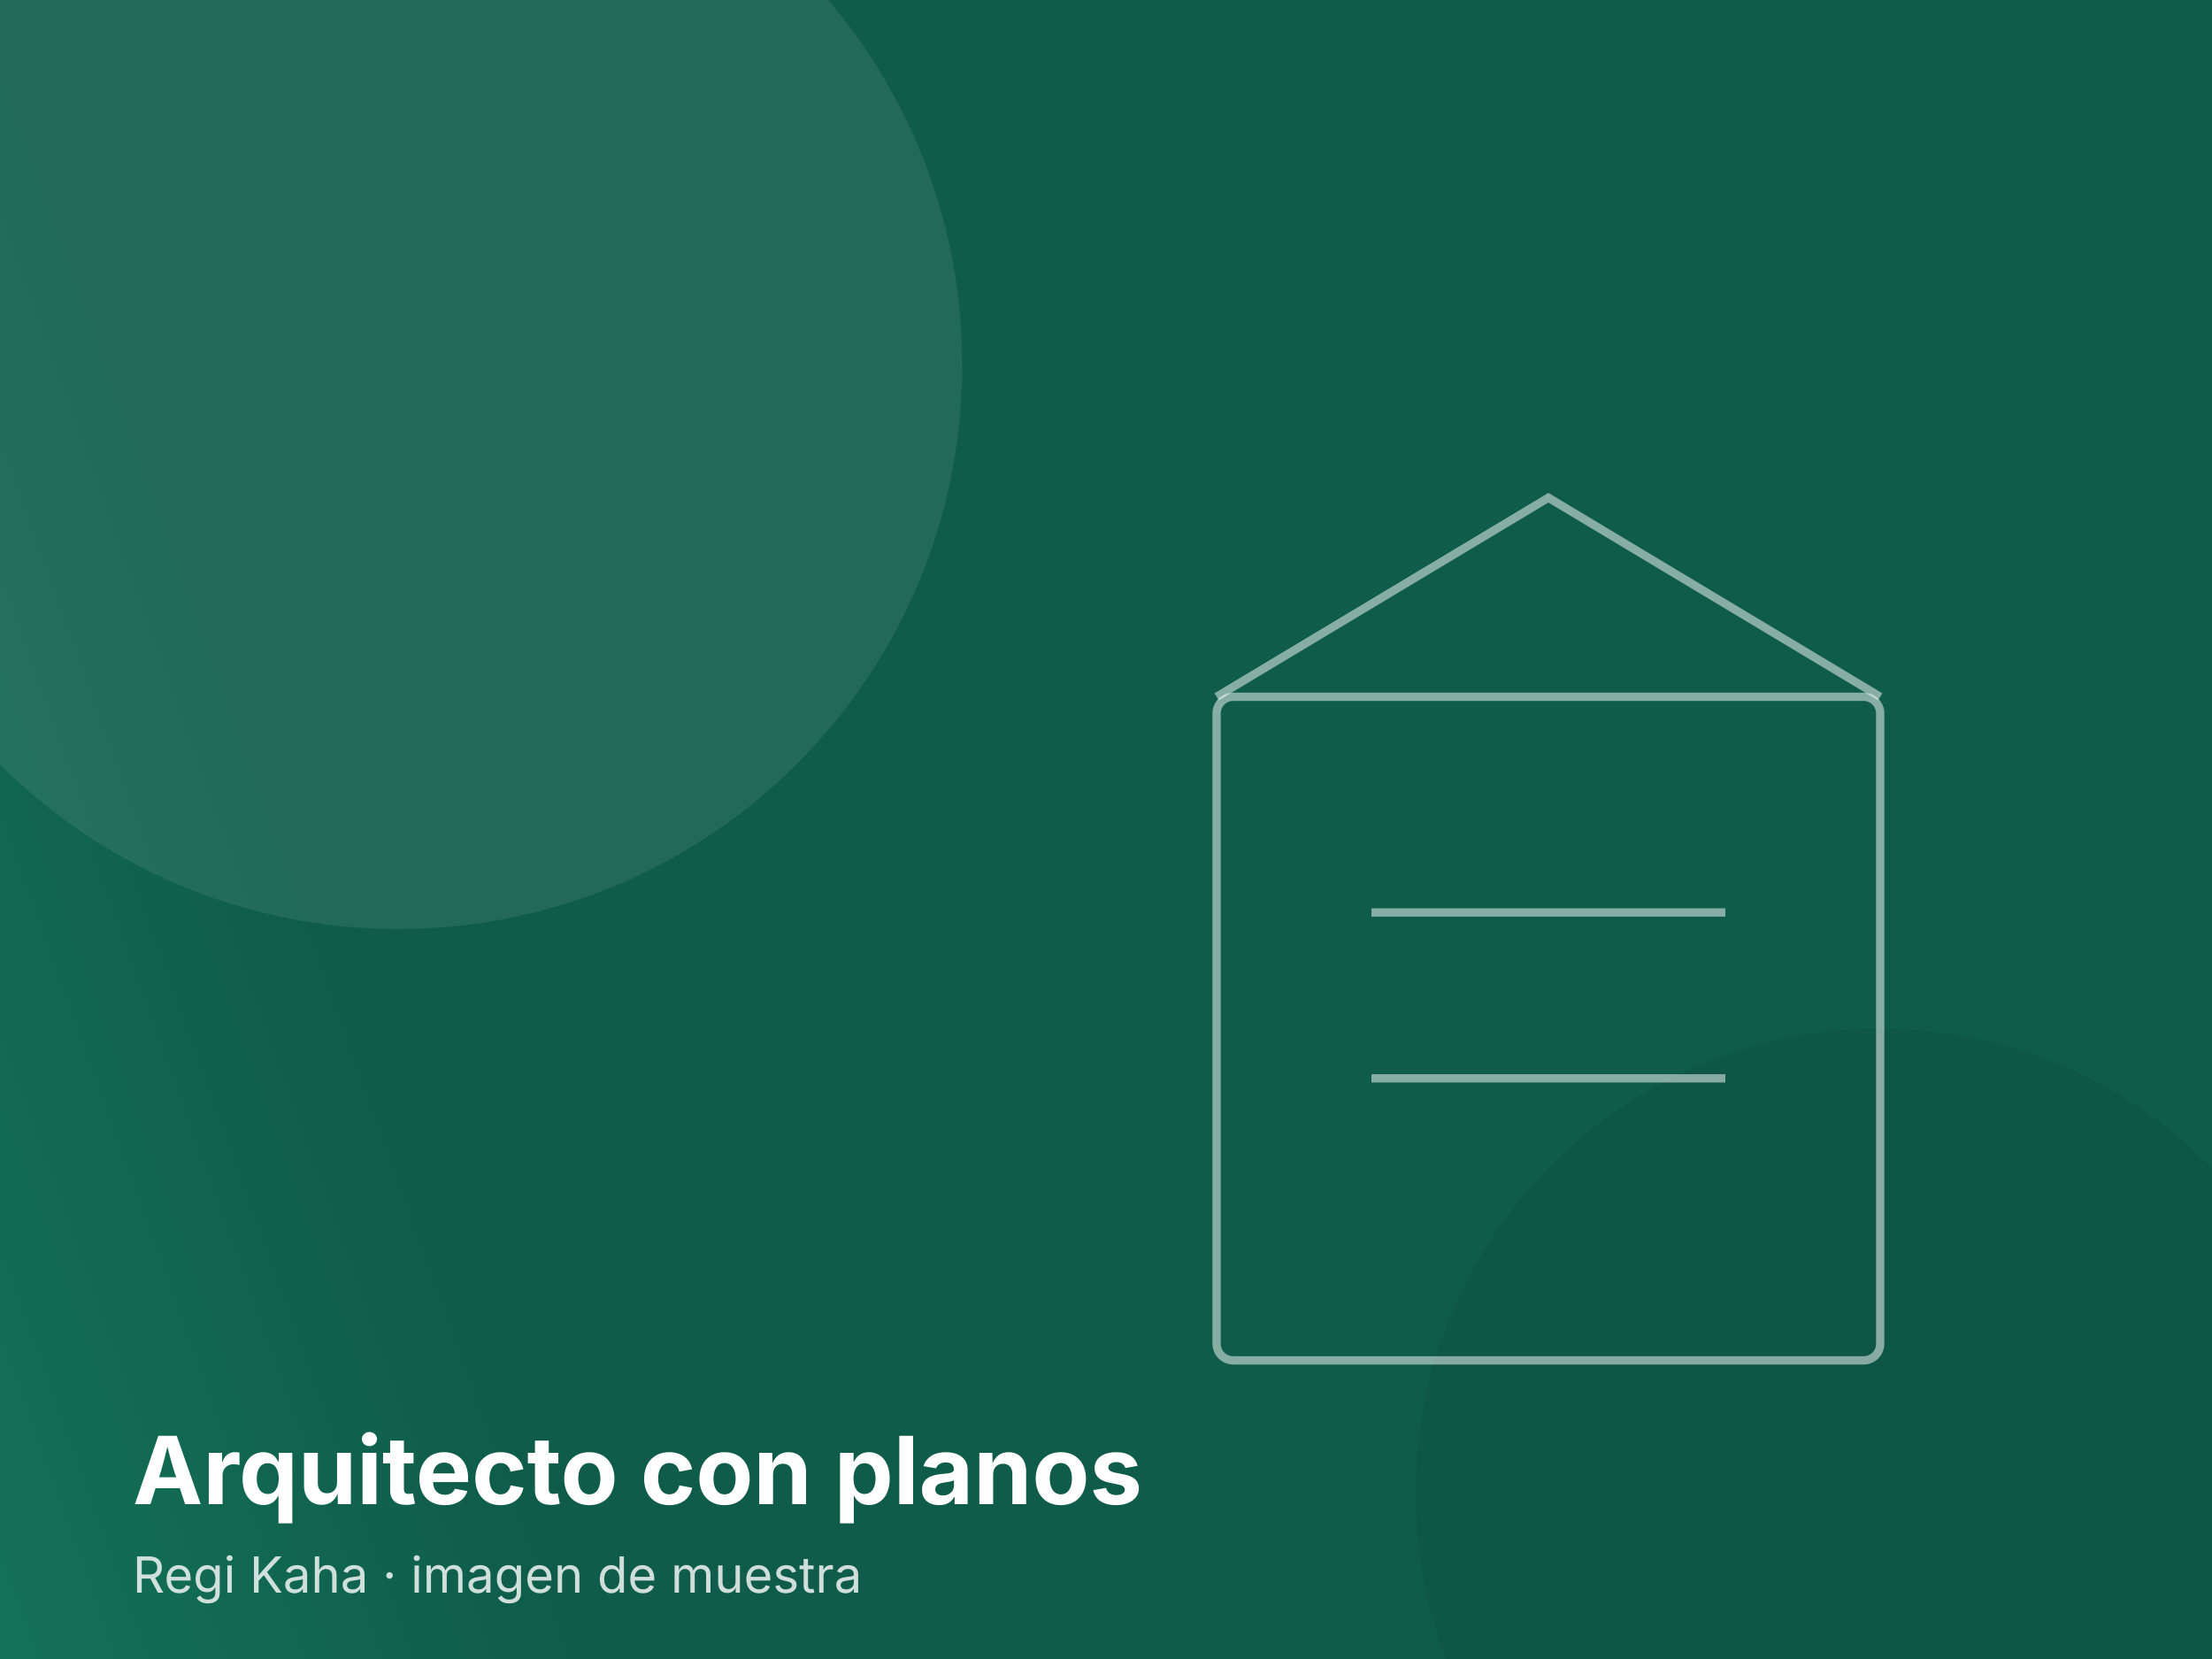
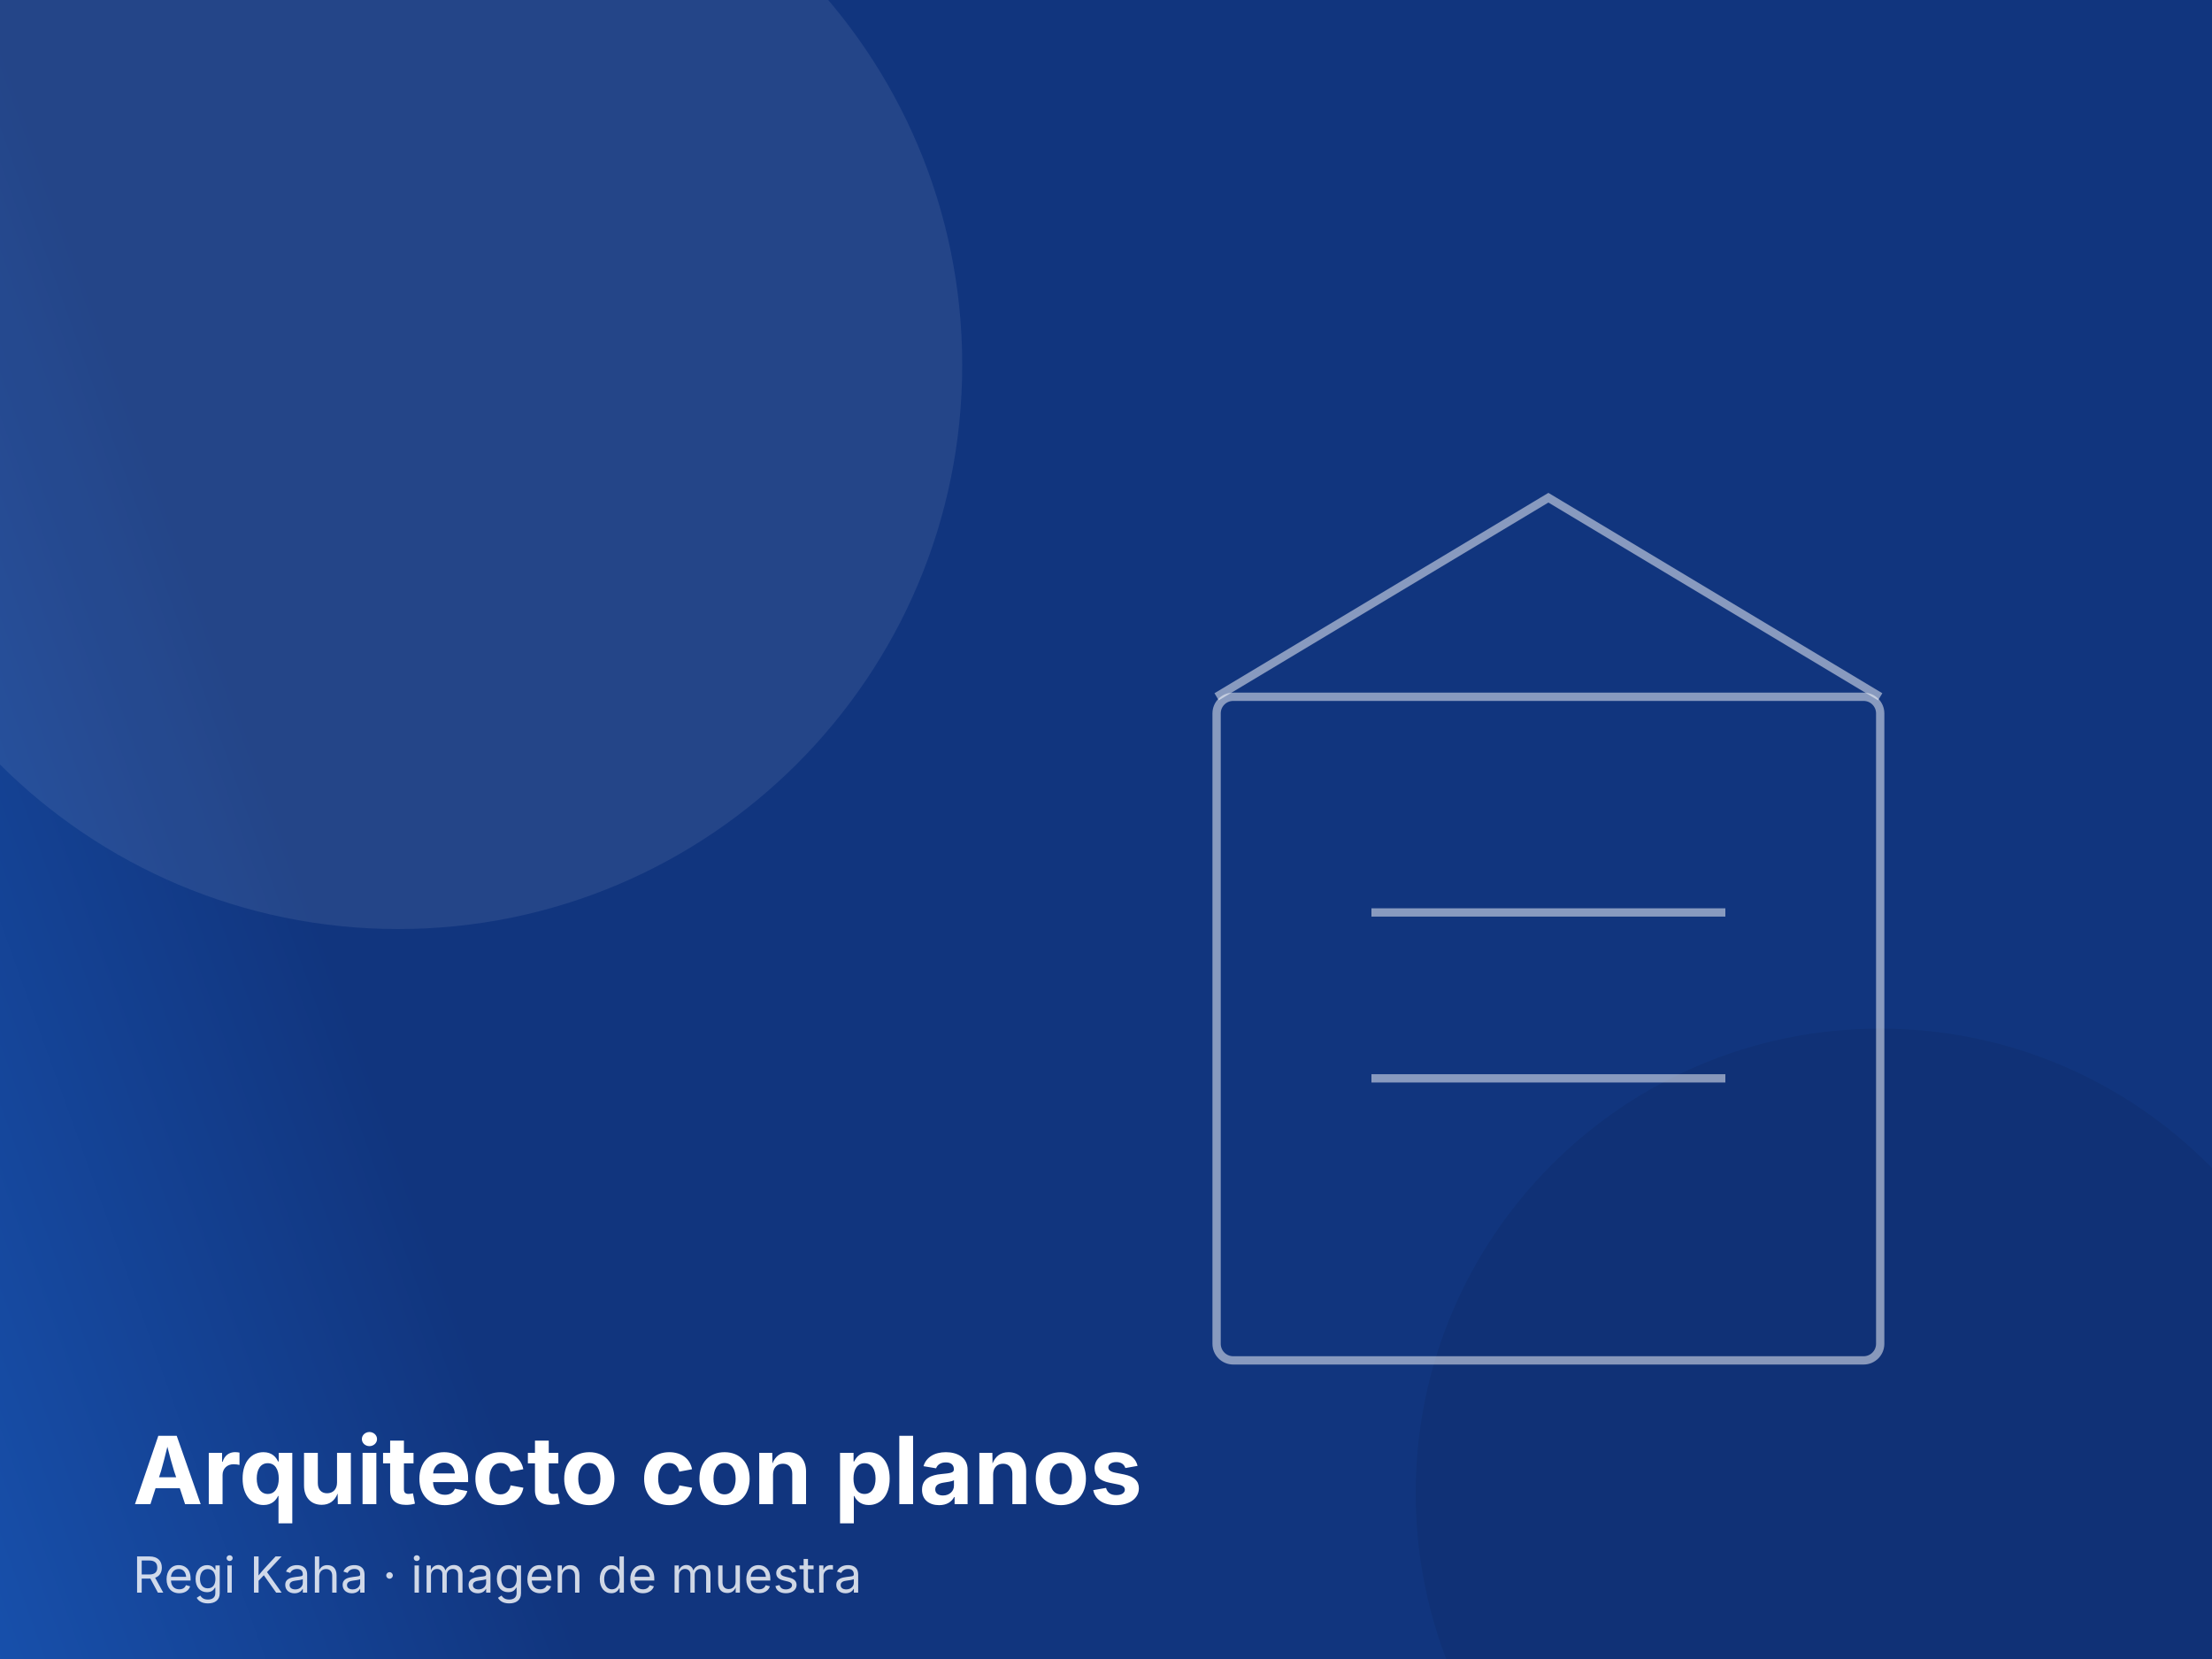
<svg xmlns="http://www.w3.org/2000/svg" width="800" height="600" viewBox="0 0 800 600">
  <defs>
    <linearGradient id="cg" gradientTransform="rotate(165)">
-       <stop offset="0" stop-color="#0F5C4A" />
-       <stop offset="0.55" stop-color="#198C68" />
-       <stop offset="1" stop-color="#2AB673" />
+       <stop offset="0" stop-color="#11357E" />
+       <stop offset="0.55" stop-color="#1F6FE0" />
+       <stop offset="1" stop-color="#3FB0F5" />
    </linearGradient>
  </defs>
  <rect width="800" height="600" fill="url(#cg)" />
  <circle cx="144" cy="132" r="204" fill="rgba(255,255,255,0.08)" />
  <circle cx="680" cy="540" r="168" fill="rgba(0,0,0,0.07)" />
  <g stroke="rgba(255,255,255,0.5)" stroke-width="3" fill="none">
    <rect x="440" y="252" width="240" height="240" rx="6" />
    <path d="M440 252 L560 180 L680 252" />
    <line x1="496" y1="330" x2="624" y2="330" />
    <line x1="496" y1="390" x2="624" y2="390" />
  </g>
  <text x="48" y="544" font-family="Inter, sans-serif" font-size="34" font-weight="700" fill="#fff">Arquitecto con planos</text>
  <text x="48" y="576" font-family="Inter, sans-serif" font-size="18" fill="rgba(255,255,255,0.8)">Regi Kaha · imagen de muestra</text>
</svg>
